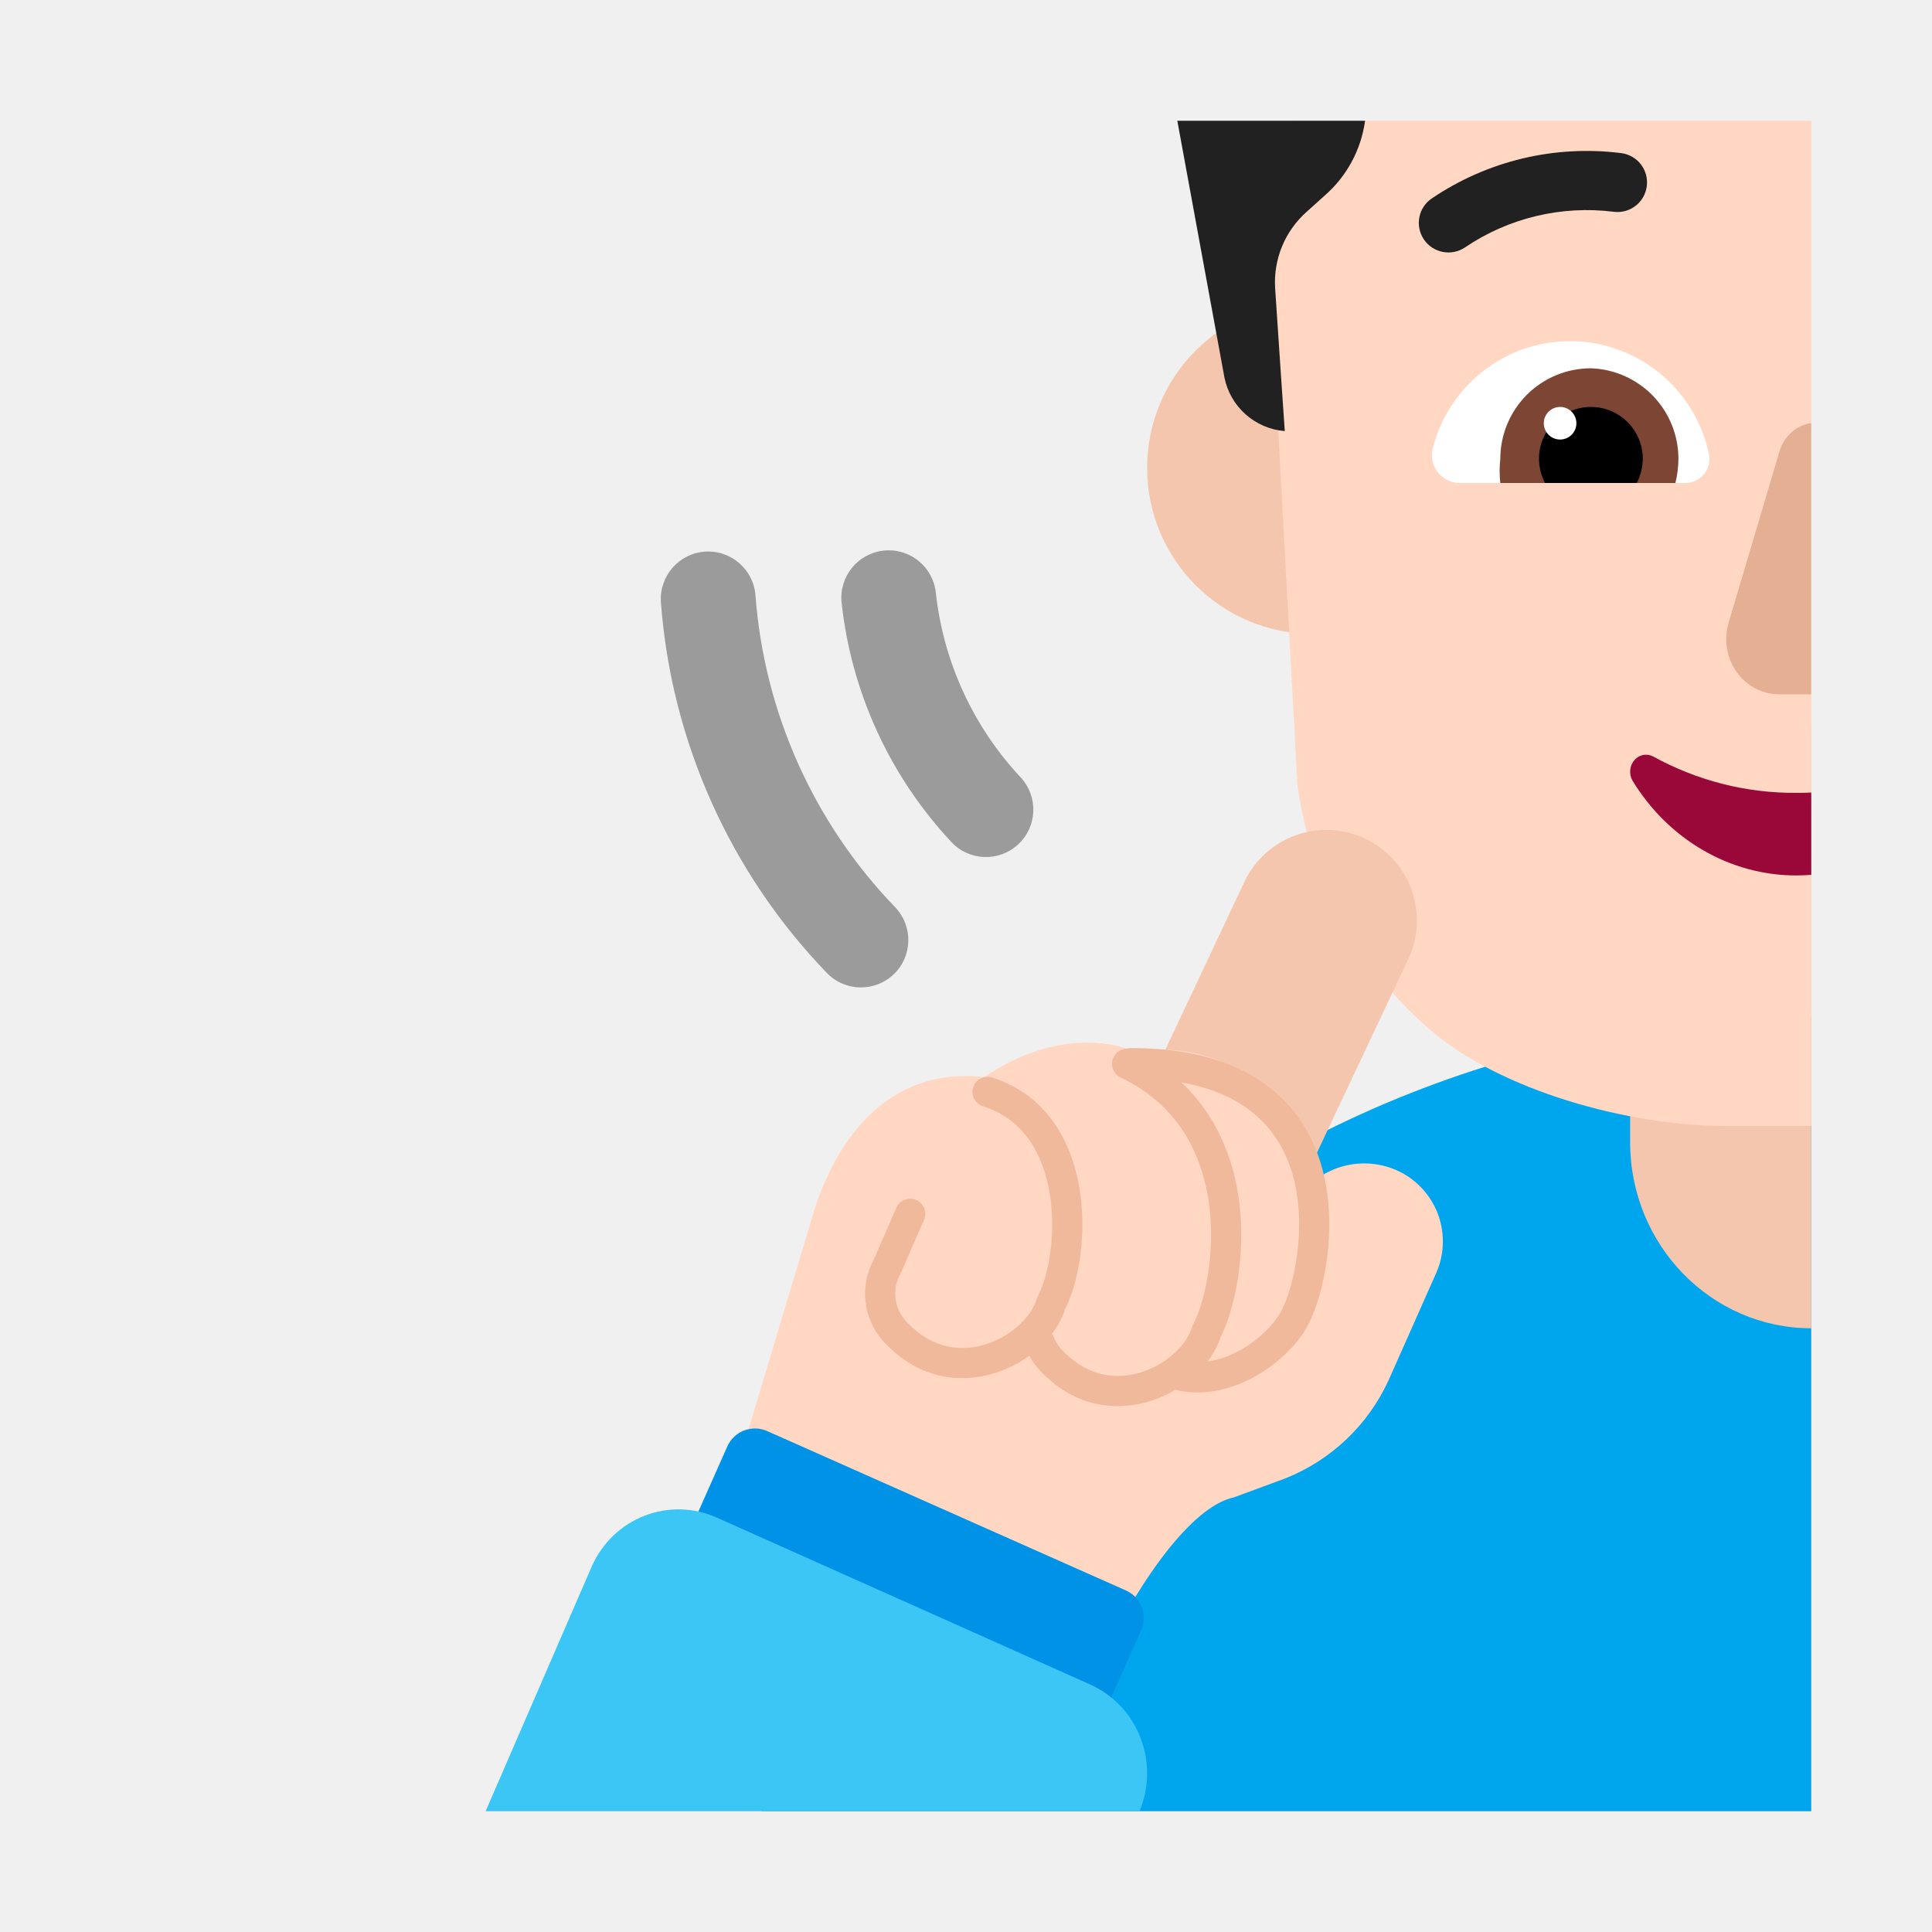
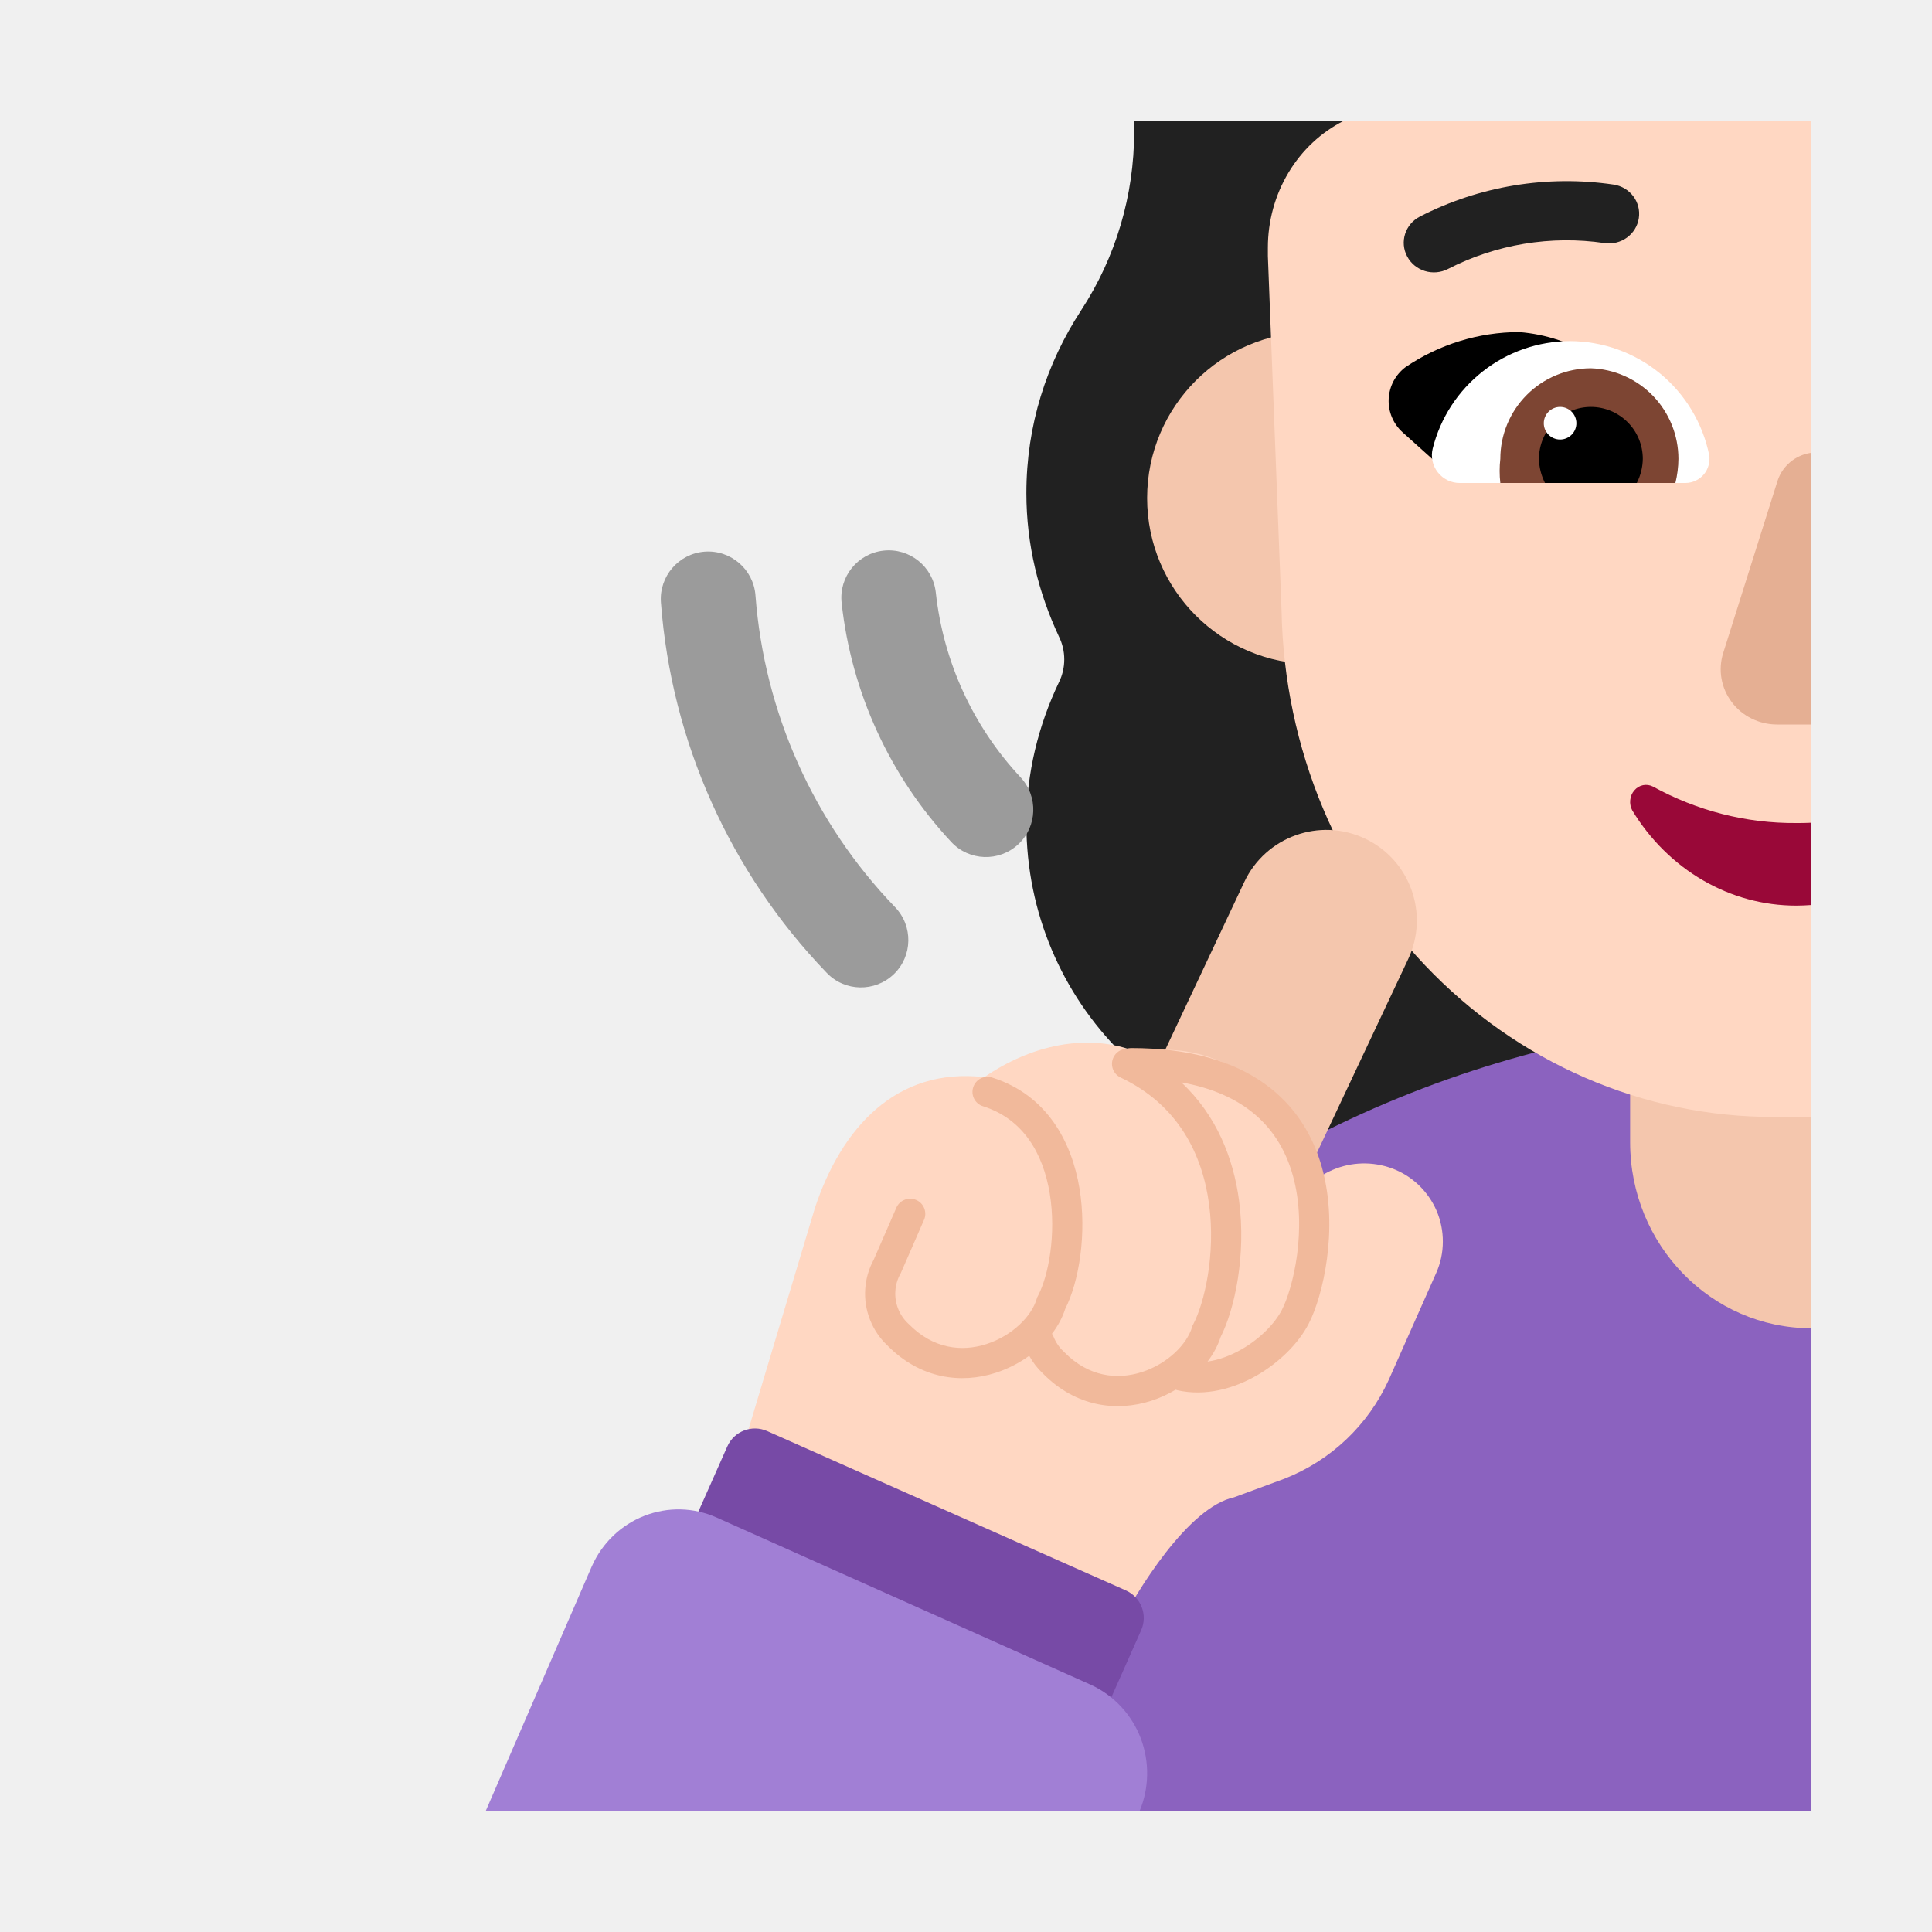
<svg xmlns="http://www.w3.org/2000/svg" viewBox="0 0 32 32" fill="none">
-   <path d="M30 16.84L30 30H12.617C13.464 26.999 15.082 24.241 17.344 22.019C20.722 18.701 25.266 16.842 30 16.84Z" fill="#00A6ED" />
-   <path d="M21.75 10.5C23.269 10.5 24.5 9.269 24.5 7.75C24.5 6.231 23.269 5 21.75 5C20.231 5 19 6.231 19 7.75C19 9.269 20.231 10.5 21.75 10.5Z" fill="#F4C6AD" />
+   <path d="M18.788 2H30V19H22.357C19.392 19 17 16.608 17 13.643C17 12.8 17.202 12.009 17.539 11.301C17.657 11.065 17.657 10.779 17.539 10.543C17.202 9.819 17 9.027 17 8.168C17 7.042 17.335 6.016 17.906 5.142L17.91 5.135C18.482 4.259 18.785 3.232 18.785 2.187V2.17C18.785 2.113 18.786 2.057 18.788 2Z" fill="#212121" />
+   <path d="M30 16.84L30 30H12.617C13.464 26.999 15.082 24.241 17.344 22.019C20.721 18.701 25.266 16.842 30 16.84Z" fill="#8B62BF" />
  <path d="M30 12C28.343 12 27 13.38 27 15.081V18.919C27 20.62 28.343 22 30 22V12Z" fill="#F4C6AD" />
-   <path d="M30 2H21.445C21 2.5 20.932 3.515 21 4L21.49 13C21.703 14.563 22.474 15.997 23.662 17.035C24.849 18.074 26.992 18.648 28.57 18.65H30V14.438L29.458 13.805L30 13.183V11.47L29.371 9.964L30 7.072V2Z" fill="#FFD7C2" />
-   <path d="M15.5 9.815C15.453 9.384 15.066 9.073 14.635 9.12C14.204 9.167 13.893 9.554 13.94 9.985C14.101 11.467 14.739 12.857 15.757 13.946C16.052 14.263 16.549 14.28 16.866 13.984C17.183 13.688 17.2 13.191 16.904 12.874C16.117 12.033 15.625 10.96 15.5 9.815Z" fill="#9B9B9B" />
-   <path d="M12.513 9.861C12.48 9.429 12.103 9.105 11.671 9.137C11.239 9.17 10.915 9.547 10.947 9.979C11.12 12.282 12.092 14.452 13.695 16.115C13.996 16.427 14.492 16.436 14.805 16.135C15.117 15.835 15.126 15.338 14.825 15.025C13.476 13.626 12.659 11.799 12.513 9.861Z" fill="#9B9B9B" />
-   <path d="M26 5.65C25.478 5.652 24.971 5.828 24.56 6.151C24.149 6.473 23.857 6.923 23.73 7.43C23.713 7.498 23.712 7.569 23.727 7.637C23.742 7.706 23.772 7.77 23.816 7.825C23.859 7.88 23.914 7.924 23.978 7.955C24.041 7.985 24.11 8.001 24.18 8H27.92C27.977 7.999 28.034 7.986 28.085 7.962C28.137 7.937 28.183 7.902 28.22 7.859C28.257 7.815 28.284 7.764 28.299 7.709C28.315 7.654 28.319 7.597 28.31 7.54C28.202 7.007 27.913 6.528 27.492 6.183C27.071 5.839 26.544 5.651 26 5.65V5.65Z" fill="white" />
-   <path d="M26.35 6.1C25.952 6.1 25.571 6.258 25.289 6.539C25.008 6.821 24.85 7.202 24.85 7.6C24.835 7.733 24.835 7.867 24.85 8H27.75C27.782 7.869 27.799 7.735 27.8 7.6C27.8 7.211 27.649 6.837 27.379 6.557C27.108 6.277 26.739 6.113 26.35 6.1Z" fill="#7D4533" />
-   <path d="M27.21 7.6C27.21 7.372 27.119 7.153 26.958 6.992C26.797 6.831 26.578 6.74 26.35 6.74C26.122 6.74 25.903 6.831 25.742 6.992C25.581 7.153 25.49 7.372 25.49 7.6C25.492 7.739 25.526 7.876 25.59 8H27.11C27.174 7.876 27.208 7.739 27.21 7.6V7.6Z" fill="black" />
+   <path d="M21.75 11C23.269 11 24.5 9.769 24.5 8.25C24.5 6.731 23.269 5.5 21.75 5.5C20.231 5.5 19 6.731 19 8.25C19 9.769 20.231 11 21.75 11Z" fill="#F4C6AD" />
+   <path d="M22.259 2C21.882 2.19 21.563 2.488 21.341 2.86C21.118 3.232 21 3.662 21 4.101V4.242L21.227 10.124C21.248 11.251 21.482 12.362 21.915 13.394C22.347 14.426 22.97 15.358 23.747 16.136C24.524 16.915 25.44 17.524 26.442 17.929C27.445 18.334 28.513 18.527 29.587 18.497H30V14.967L29.323 14.354L30 13.654V11.977L29.357 10.195L30 7.529V2H22.259Z" fill="#FFD7C2" />
+   <path d="M15.5 9.815C15.453 9.384 15.066 9.073 14.635 9.12C14.204 9.167 13.893 9.554 13.94 9.985C14.101 11.467 14.739 12.857 15.756 13.946C16.052 14.263 16.549 14.28 16.866 13.984C17.183 13.688 17.199 13.191 16.903 12.874C16.117 12.033 15.625 10.96 15.5 9.815Z" fill="#9B9B9B" />
+   <path d="M12.513 9.861C12.48 9.429 12.103 9.105 11.671 9.137C11.239 9.17 10.915 9.547 10.947 9.979C11.12 12.282 12.092 14.452 13.695 16.115C13.995 16.427 14.492 16.436 14.805 16.135C15.117 15.835 15.126 15.338 14.825 15.025C13.476 13.626 12.659 11.799 12.513 9.861Z" fill="#9B9B9B" />
+   <path d="M27.321 6.87C27.1 6.483 26.788 6.155 26.411 5.916C26.035 5.678 25.605 5.535 25.161 5.5C24.49 5.502 23.836 5.704 23.281 6.08C23.198 6.142 23.13 6.221 23.081 6.313C23.033 6.404 23.006 6.505 23.001 6.608C22.996 6.711 23.014 6.814 23.054 6.91C23.094 7.005 23.154 7.091 23.231 7.16L24.021 7.87C25.141 7.48 26.191 7.21 27.321 6.87Z" fill="black" />
+   <path d="M26 5.65C25.478 5.652 24.971 5.828 24.56 6.151C24.149 6.473 23.857 6.923 23.73 7.43C23.713 7.498 23.712 7.569 23.727 7.637C23.742 7.706 23.772 7.77 23.816 7.825C23.859 7.88 23.915 7.924 23.978 7.955C24.041 7.985 24.11 8.001 24.18 8H27.92C27.977 7.999 28.034 7.986 28.085 7.962C28.137 7.937 28.183 7.902 28.22 7.859C28.257 7.815 28.284 7.764 28.299 7.709C28.315 7.654 28.319 7.597 28.31 7.54C28.202 7.007 27.913 6.528 27.492 6.183C27.071 5.839 26.544 5.651 26 5.65V5.65Z" fill="white" />
+   <path d="M26.35 6.1C25.953 6.1 25.571 6.258 25.29 6.539C25.008 6.821 24.85 7.202 24.85 7.6C24.835 7.733 24.835 7.867 24.85 8H27.75C27.782 7.869 27.799 7.735 27.8 7.6C27.8 7.211 27.649 6.837 27.379 6.557C27.108 6.277 26.739 6.113 26.35 6.1Z" fill="#7D4533" />
+   <path d="M27.21 7.6C27.21 7.372 27.12 7.153 26.958 6.992C26.797 6.831 26.578 6.74 26.35 6.74C26.122 6.74 25.903 6.831 25.742 6.992C25.581 7.153 25.49 7.372 25.49 7.6C25.492 7.739 25.527 7.876 25.59 8H27.11C27.174 7.876 27.208 7.739 27.21 7.6V7.6Z" fill="black" />
  <path d="M25.84 7.28C25.989 7.28 26.11 7.159 26.11 7.01C26.11 6.861 25.989 6.74 25.84 6.74C25.691 6.74 25.57 6.861 25.57 7.01C25.57 7.159 25.691 7.28 25.84 7.28Z" fill="white" />
-   <path d="M26.729 3.508C25.863 3.399 24.987 3.609 24.265 4.098C24.04 4.249 23.736 4.19 23.584 3.966C23.433 3.742 23.491 3.437 23.716 3.286C24.635 2.664 25.75 2.397 26.851 2.536C27.12 2.569 27.31 2.814 27.276 3.083C27.243 3.351 26.998 3.542 26.729 3.508Z" fill="#212121" />
-   <path d="M30 7.007C29.895 7.022 29.795 7.064 29.709 7.13C29.599 7.215 29.517 7.334 29.476 7.47L28.629 10.322C28.59 10.459 28.581 10.603 28.605 10.743C28.628 10.883 28.683 11.016 28.764 11.13C28.845 11.245 28.951 11.338 29.073 11.402C29.195 11.466 29.33 11.5 29.466 11.5H30V7.007Z" fill="#E5AF93" />
-   <path d="M30 13.127C29.917 13.131 29.834 13.133 29.75 13.132C28.925 13.138 28.111 12.931 27.378 12.528C27.327 12.502 27.27 12.494 27.214 12.505C27.159 12.516 27.108 12.546 27.07 12.591C27.031 12.635 27.008 12.691 27.002 12.751C26.995 12.811 27.008 12.872 27.036 12.924C27.329 13.407 27.731 13.805 28.205 14.08C28.679 14.356 29.21 14.5 29.75 14.5C29.834 14.5 29.917 14.496 30 14.49V13.127Z" fill="#990838" />
-   <path d="M20.611 14.607C20.964 13.858 21.858 13.536 22.607 13.889C23.356 14.242 23.678 15.136 23.325 15.886L21.193 20.409C20.84 21.158 19.947 21.479 19.197 21.126C18.448 20.773 18.126 19.88 18.48 19.13L20.611 14.607Z" fill="#F4C6AD" />
+   <path d="M30 7.5C29.888 7.515 29.782 7.558 29.69 7.624C29.573 7.709 29.486 7.828 29.442 7.964L28.54 10.821C28.498 10.957 28.489 11.102 28.514 11.242C28.539 11.383 28.597 11.515 28.684 11.63C28.77 11.745 28.883 11.838 29.013 11.902C29.143 11.966 29.286 12 29.432 12H30V7.5Z" fill="#E5AF93" />
+   <path d="M30 13.627C29.917 13.631 29.834 13.633 29.75 13.632C28.925 13.638 28.111 13.431 27.378 13.028C27.327 13.002 27.27 12.994 27.214 13.005C27.159 13.016 27.108 13.046 27.07 13.091C27.031 13.135 27.008 13.191 27.002 13.251C26.995 13.311 27.008 13.372 27.036 13.424C27.329 13.907 27.731 14.305 28.205 14.58C28.679 14.856 29.21 15 29.75 15C29.834 15 29.917 14.996 30 14.99V13.627Z" fill="#990838" />
+   <path d="M20.61 14.607C20.964 13.858 21.857 13.536 22.607 13.889C23.356 14.242 23.677 15.136 23.324 15.886L21.193 20.409C20.84 21.158 19.946 21.479 19.197 21.126C18.448 20.773 18.126 19.88 18.479 19.13L20.61 14.607Z" fill="#F4C6AD" />
  <path d="M20 17.5C19.624 17.375 19.232 17.36 18.848 17.431C18.009 17.089 17.062 17.319 16.303 17.841C14.835 17.672 13.935 18.695 13.5 20L12 25L15.585 26C15.611 25.938 15.636 25.875 15.659 25.811L18.5 27C18.833 26.333 19.688 24.96 20.44 24.8L21.28 24.49C22.043 24.189 22.659 23.605 23 22.86L23.79 21.08C23.861 20.919 23.898 20.744 23.898 20.568C23.899 20.392 23.864 20.217 23.795 20.055C23.725 19.893 23.623 19.747 23.495 19.625C23.367 19.504 23.216 19.41 23.05 19.35C22.733 19.235 22.385 19.244 22.075 19.376C21.996 19.41 21.921 19.45 21.851 19.498C21.72 18.699 21.231 17.91 20 17.5Z" fill="#FFD7C2" />
-   <path d="M18.647 26.342L12.707 23.703C12.455 23.591 12.159 23.705 12.047 23.957L11.43 25.346C11.318 25.598 11.432 25.894 11.684 26.006L17.624 28.645C17.877 28.757 18.172 28.643 18.284 28.391L18.901 27.002C19.013 26.749 18.9 26.454 18.647 26.342Z" fill="#0092E7" />
-   <path d="M18.874 30H8.043L9.802 25.944C9.972 25.559 10.284 25.258 10.672 25.107C11.059 24.955 11.49 24.965 11.87 25.135L18.074 27.908C18.451 28.083 18.746 28.401 18.894 28.793C19.042 29.183 19.035 29.616 18.874 30Z" fill="#3BC6F6" />
-   <path d="M19.5 2L20.28 6.25C20.327 6.487 20.45 6.702 20.631 6.863C20.811 7.023 21.039 7.121 21.28 7.14C21.28 7.14 21.18 5.7 21.12 4.77C21.106 4.534 21.145 4.298 21.235 4.08C21.325 3.862 21.464 3.667 21.64 3.51L21.94 3.24C22.306 2.922 22.544 2.481 22.61 2H19.5Z" fill="#212121" />
+   <path d="M18.647 26.342L12.707 23.703C12.454 23.591 12.159 23.705 12.047 23.957L11.43 25.346C11.318 25.598 11.431 25.894 11.684 26.006L17.624 28.645C17.877 28.757 18.172 28.643 18.284 28.391L18.901 27.002C19.013 26.749 18.9 26.454 18.647 26.342Z" fill="#774AA6" />
+   <path d="M18.874 30H8.043L9.802 25.944C9.972 25.559 10.285 25.258 10.672 25.107C11.06 24.955 11.49 24.965 11.87 25.135L18.074 27.908C18.451 28.083 18.746 28.401 18.895 28.793C19.042 29.183 19.035 29.616 18.874 30Z" fill="#A17FD5" />
+   <path d="M26.576 4.026C25.687 3.895 24.779 4.046 23.983 4.455C23.738 4.581 23.436 4.489 23.308 4.249C23.179 4.01 23.273 3.713 23.518 3.587C24.502 3.081 25.625 2.895 26.724 3.057C26.997 3.097 27.185 3.346 27.144 3.614C27.103 3.882 26.849 4.066 26.576 4.026Z" fill="#212121" />
  <path d="M19.472 23.018C19.345 23.094 19.208 23.156 19.067 23.202C18.503 23.383 17.825 23.31 17.272 22.748C17.182 22.663 17.106 22.564 17.047 22.456C16.88 22.577 16.691 22.674 16.492 22.738C15.928 22.92 15.25 22.846 14.697 22.284C14.572 22.166 14.474 22.021 14.411 21.861C14.347 21.699 14.319 21.524 14.331 21.35C14.342 21.18 14.39 21.015 14.471 20.866L14.846 20.005C14.901 19.878 15.049 19.82 15.175 19.875C15.302 19.93 15.36 20.078 15.305 20.204L14.92 21.087L14.914 21.098C14.865 21.185 14.836 21.283 14.83 21.383C14.823 21.483 14.839 21.584 14.876 21.677C14.912 21.77 14.97 21.854 15.043 21.923L15.051 21.93C15.456 22.344 15.931 22.394 16.339 22.262C16.765 22.125 17.086 21.802 17.171 21.514L17.178 21.49L17.19 21.468C17.369 21.129 17.497 20.436 17.387 19.767C17.277 19.105 16.949 18.534 16.282 18.323C16.15 18.282 16.077 18.141 16.119 18.01C16.16 17.878 16.301 17.805 16.432 17.847C17.346 18.136 17.753 18.919 17.88 19.685C18.003 20.431 17.874 21.225 17.643 21.68C17.597 21.824 17.522 21.963 17.424 22.091C17.434 22.106 17.443 22.123 17.45 22.14C17.487 22.234 17.544 22.318 17.618 22.386L17.626 22.394C18.03 22.808 18.505 22.857 18.913 22.726C19.34 22.588 19.661 22.265 19.746 21.977L19.753 21.954L19.765 21.932C19.946 21.587 20.138 20.783 20.026 19.946C19.916 19.122 19.518 18.301 18.561 17.847C18.436 17.788 18.383 17.639 18.442 17.514C18.483 17.427 18.568 17.375 18.658 17.371C18.682 17.363 18.708 17.359 18.734 17.359C19.709 17.359 20.429 17.58 20.945 17.949C21.463 18.319 21.753 18.822 21.897 19.341C22.04 19.858 22.04 20.393 21.979 20.848C21.919 21.301 21.796 21.694 21.675 21.927C21.509 22.249 21.19 22.567 20.814 22.783C20.437 22.999 19.969 23.131 19.506 23.028C19.494 23.025 19.483 23.022 19.472 23.018ZM19.566 17.927C20.155 18.477 20.43 19.193 20.522 19.88C20.644 20.794 20.448 21.69 20.218 22.144C20.172 22.286 20.098 22.424 20.001 22.552C20.191 22.525 20.383 22.453 20.565 22.349C20.873 22.172 21.117 21.919 21.231 21.698C21.319 21.528 21.429 21.194 21.484 20.782C21.538 20.373 21.536 19.909 21.415 19.475C21.296 19.045 21.063 18.648 20.654 18.356C20.386 18.164 20.032 18.011 19.566 17.927Z" fill="#F1B99B" />
</svg>
